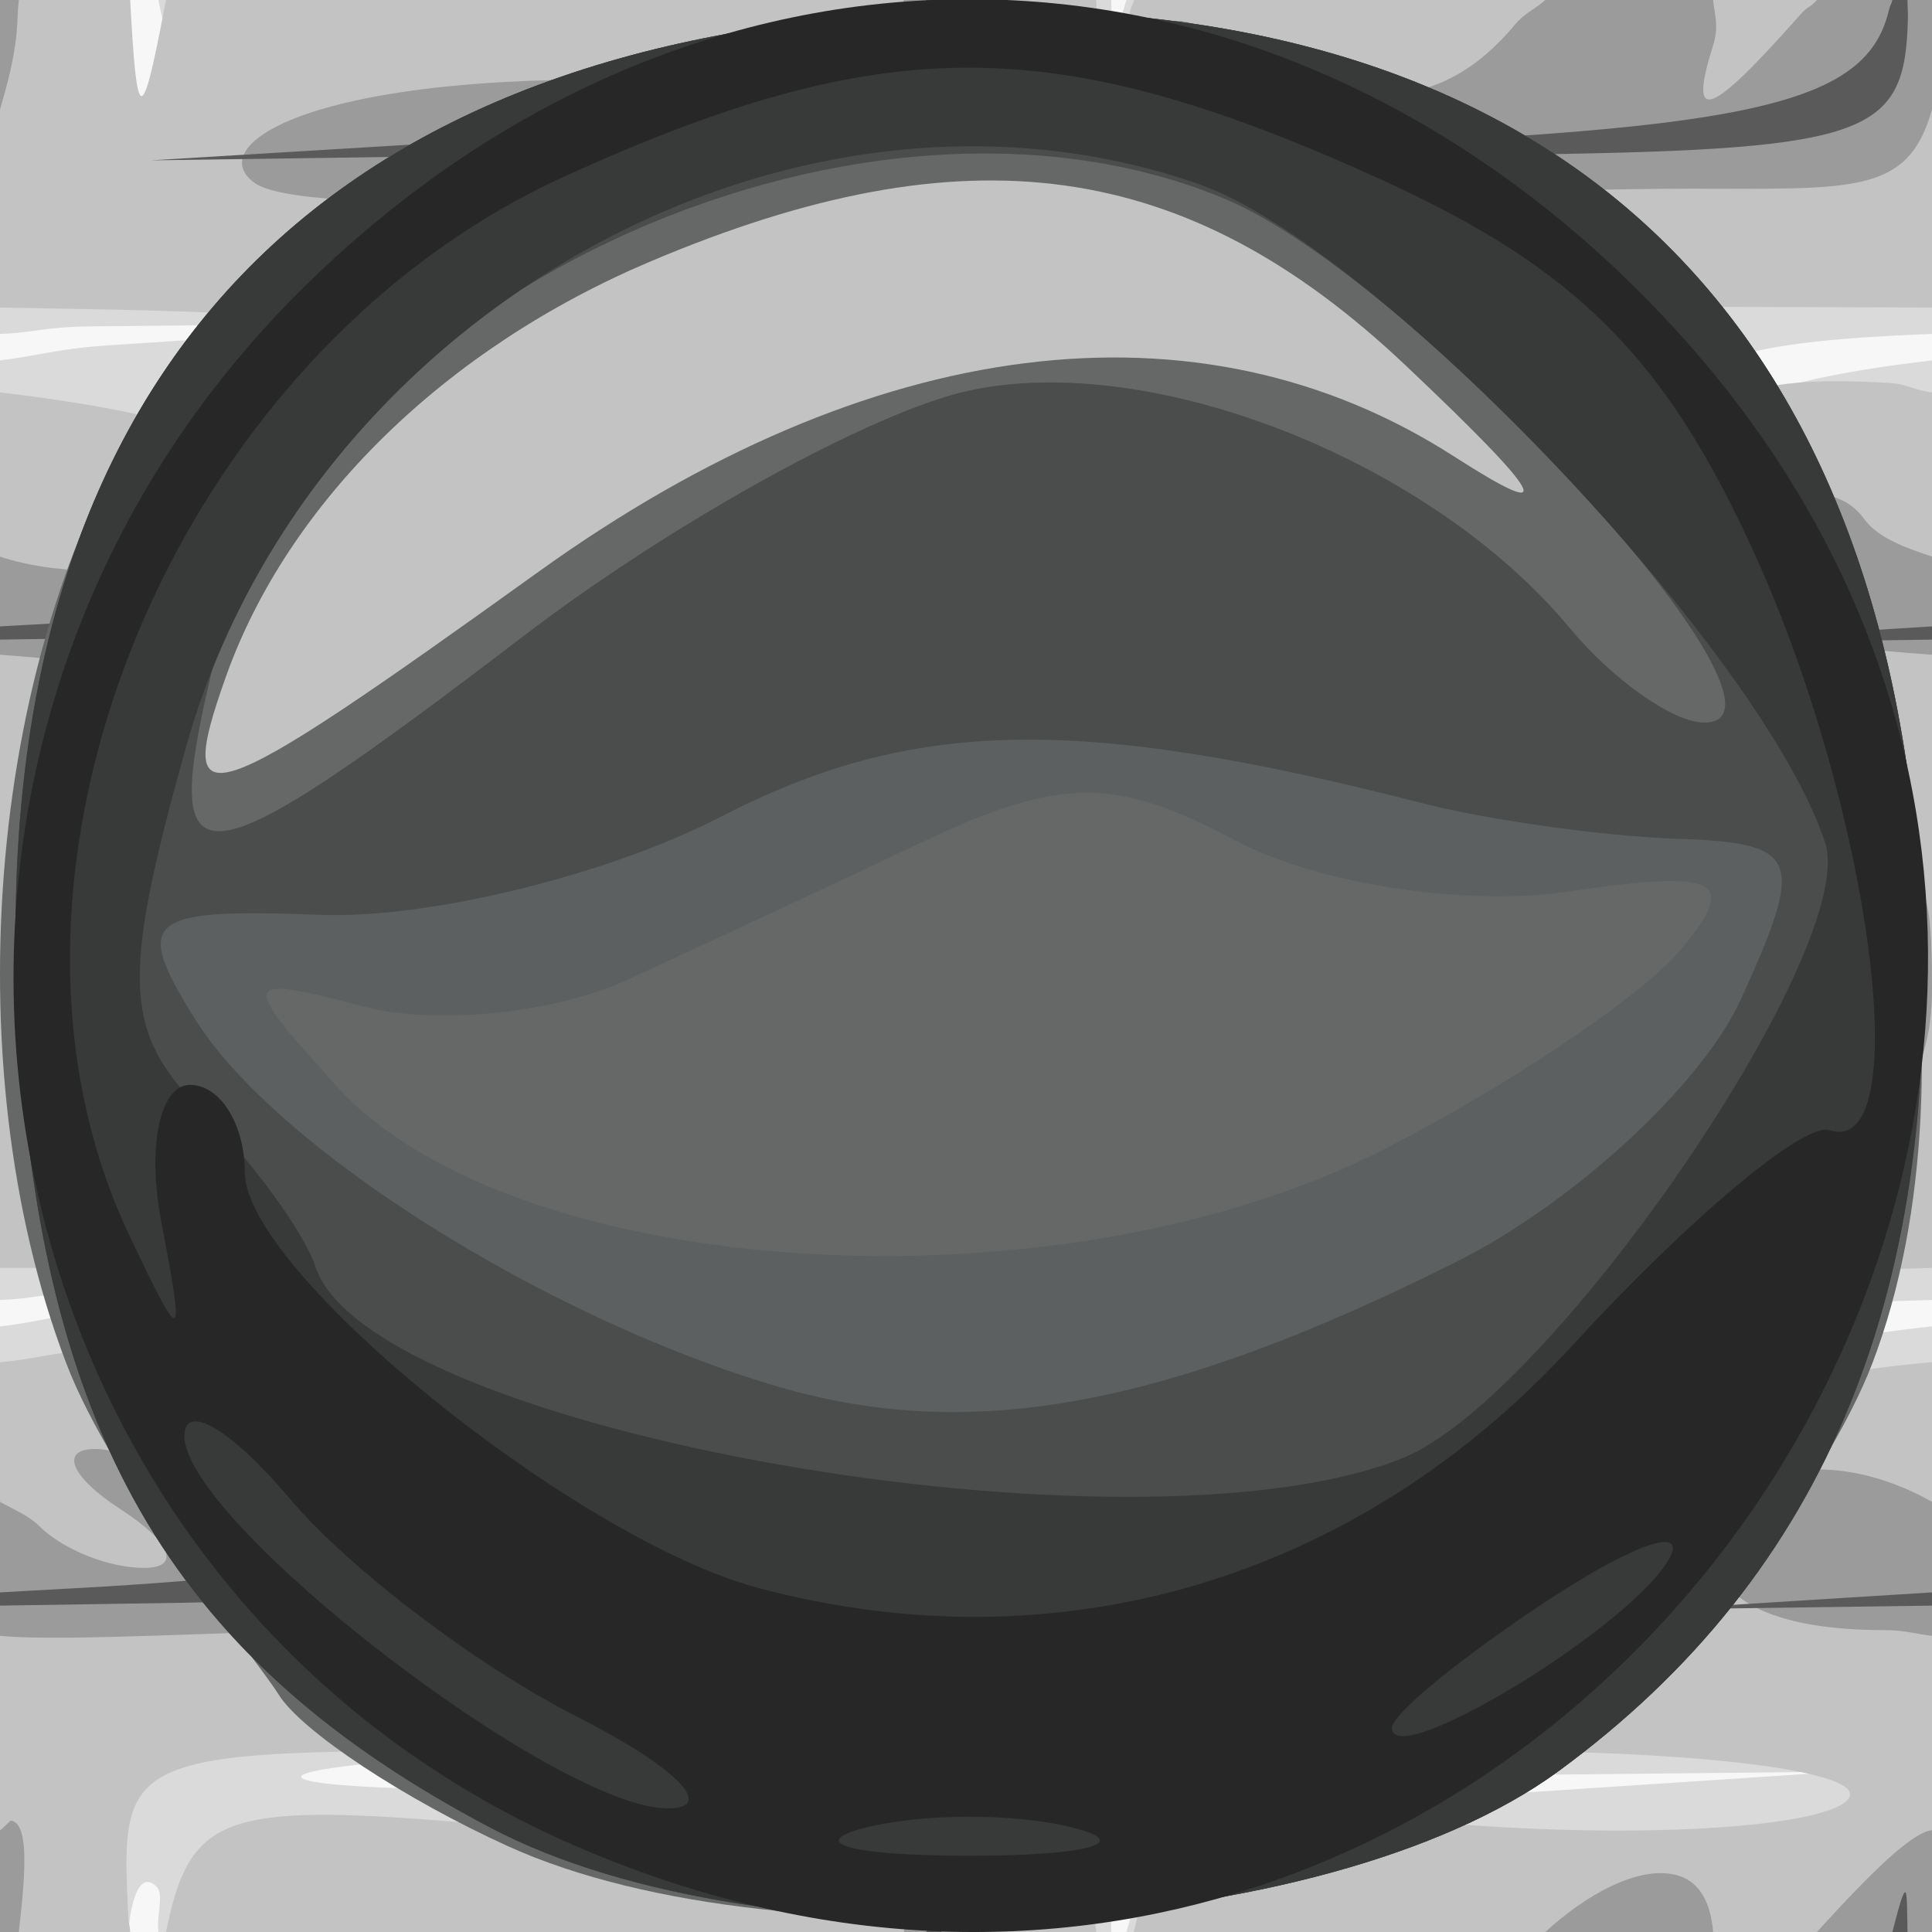
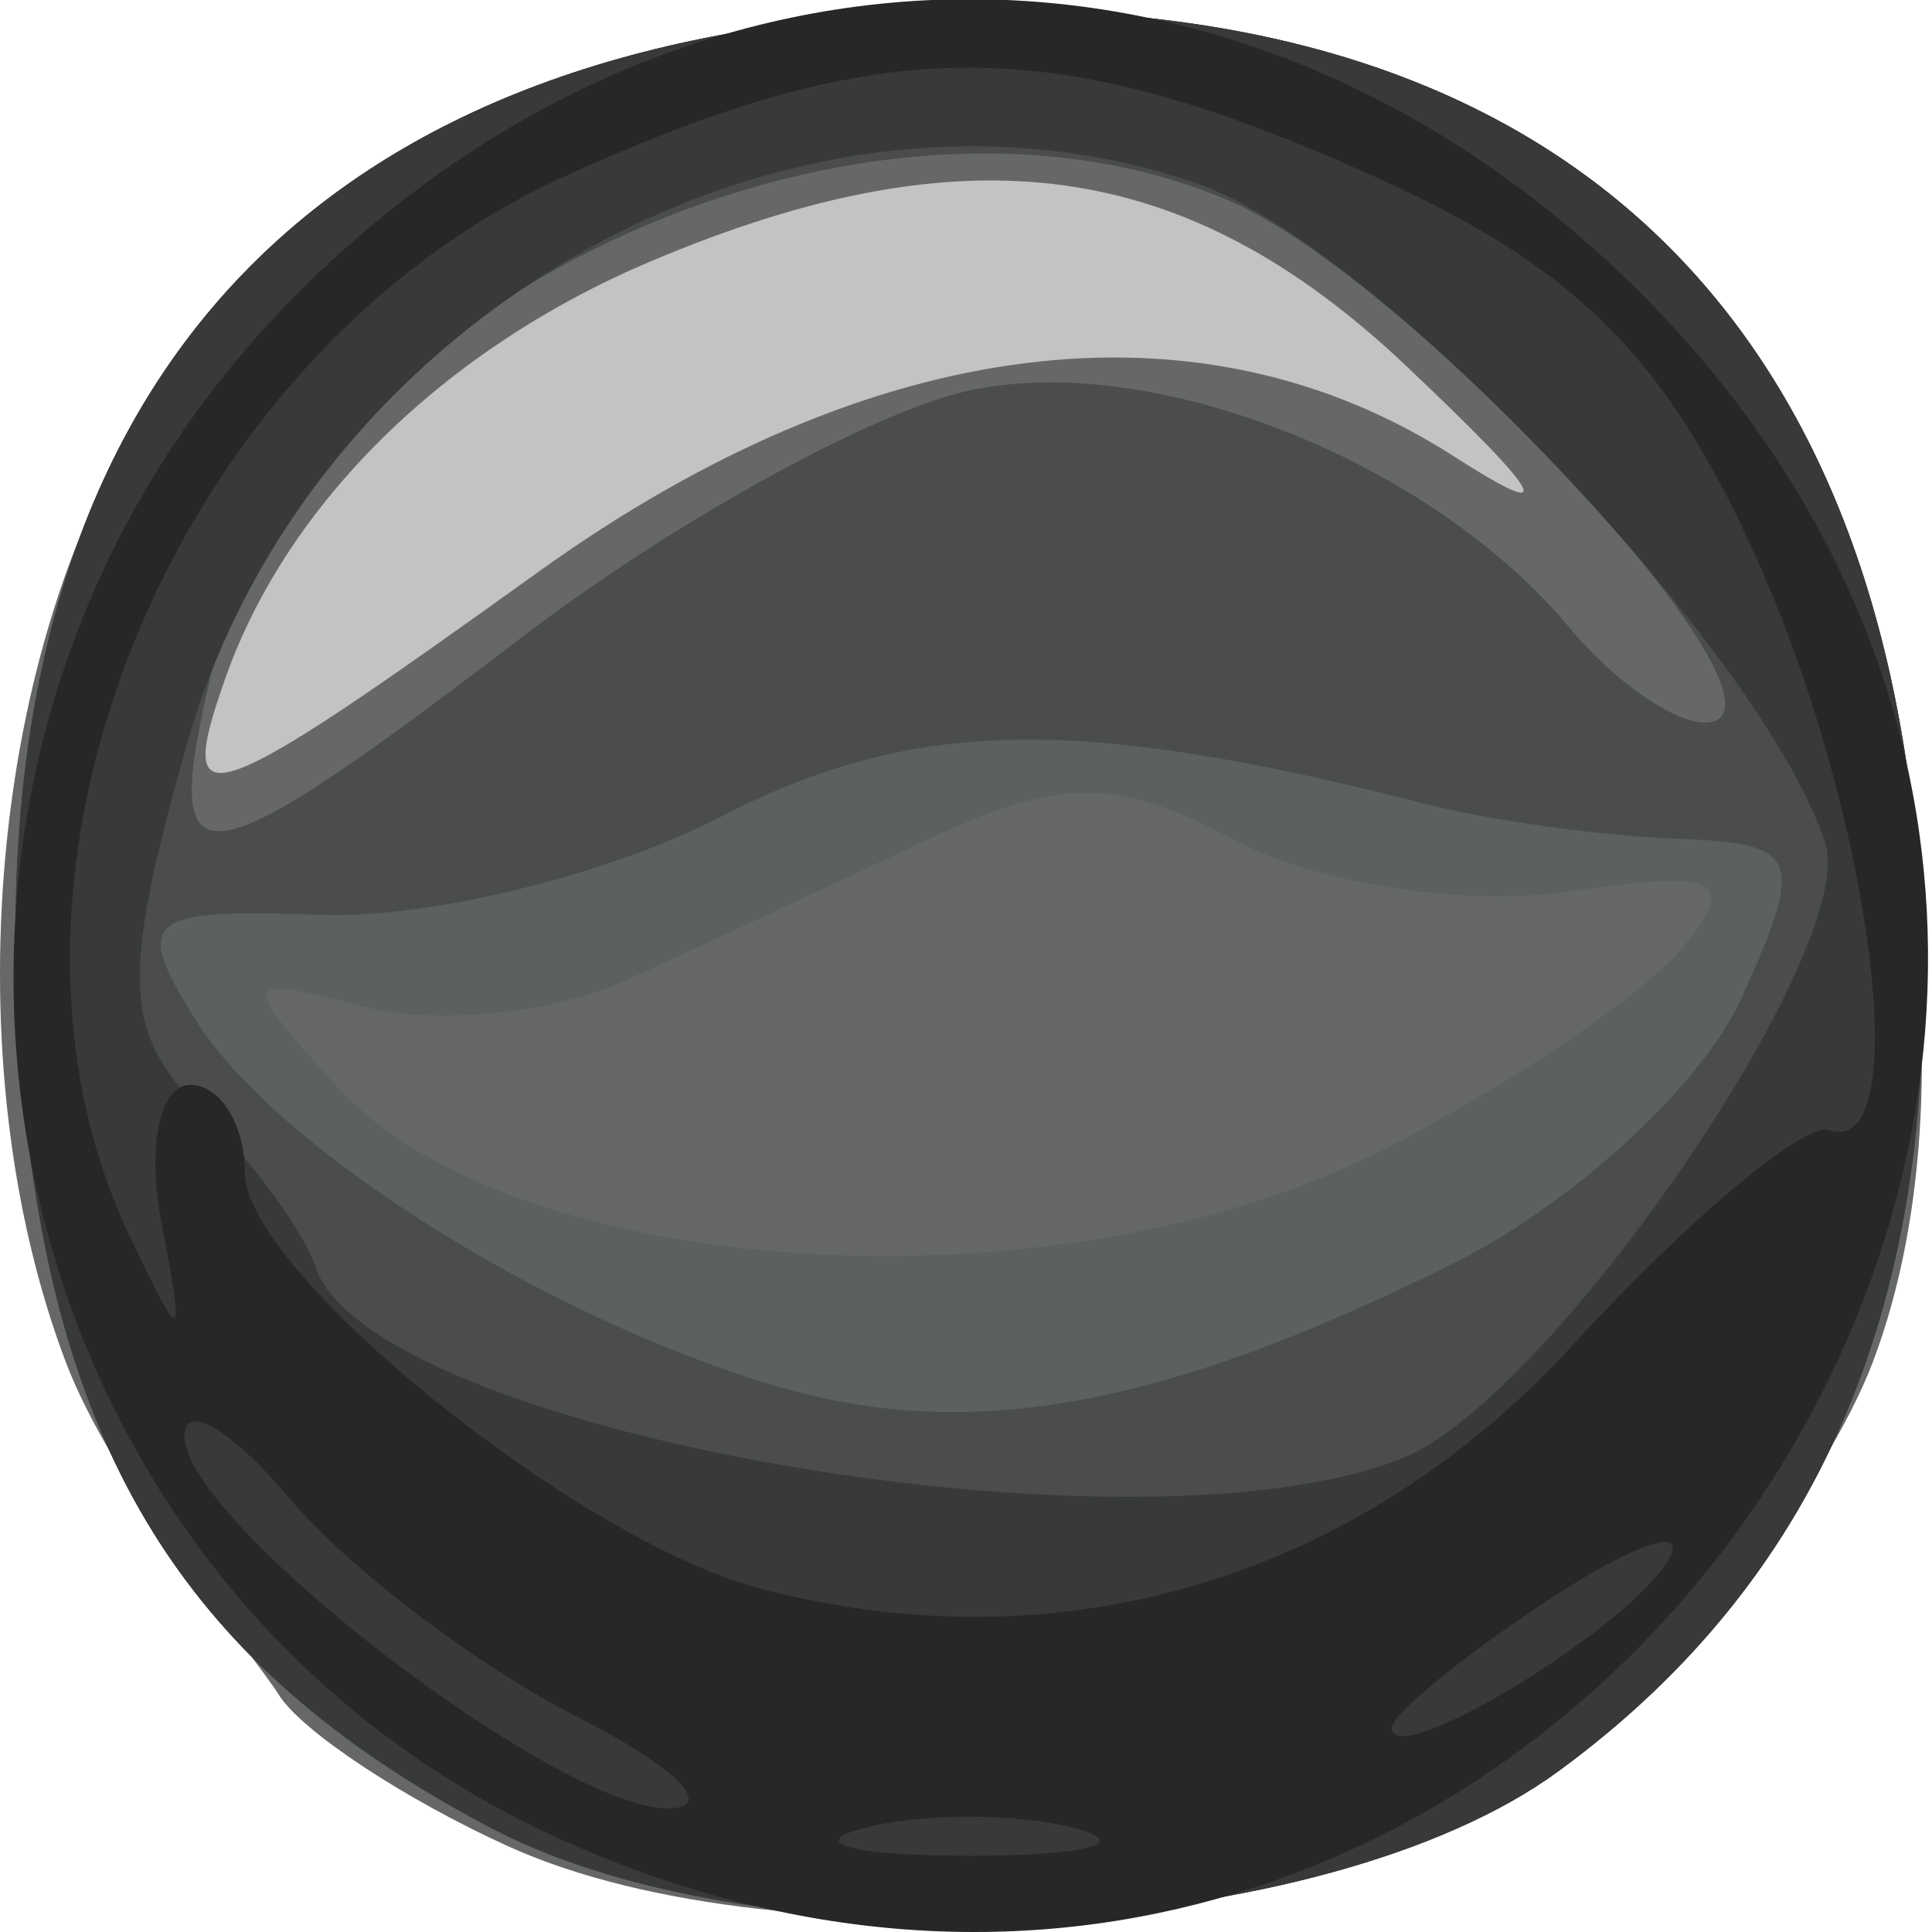
<svg xmlns="http://www.w3.org/2000/svg" xmlns:xlink="http://www.w3.org/1999/xlink" width="32px" height="32px" id="svg6030">
  <defs id="defs3">
    <linearGradient y2="301.93" x2="-11.716" y1="296.698" x1="-12.766" spreadMethod="pad" gradientTransform="scale(1.732051,0.57735)" gradientUnits="userSpaceOnUse" id="linearGradient8140" xlink:href="#linearGradient2685" />
    <linearGradient y2="264.469" x2="-14.394" y1="262.634" x1="-15.951" gradientTransform="scale(1.525896,0.655353)" gradientUnits="userSpaceOnUse" id="linearGradient8138" xlink:href="#linearGradient2615" />
    <linearGradient y2="301.783" x2="-10.865" y1="296.698" x1="-12.766" spreadMethod="pad" gradientTransform="scale(1.732051,0.57735)" gradientUnits="userSpaceOnUse" id="linearGradient8136" xlink:href="#linearGradient2685" />
    <linearGradient y2="264.469" x2="-14.394" y1="262.634" x1="-15.951" gradientTransform="scale(1.525896,0.655353)" gradientUnits="userSpaceOnUse" id="linearGradient8134" xlink:href="#linearGradient2615" />
    <linearGradient y2="302.962" x2="-10.565" y1="298.172" x1="-12.266" spreadMethod="pad" gradientTransform="scale(1.732051,0.57735)" gradientUnits="userSpaceOnUse" id="linearGradient8132" xlink:href="#linearGradient2685" />
    <linearGradient y2="264.469" x2="-14.394" y1="262.634" x1="-15.951" gradientTransform="scale(1.525896,0.655353)" gradientUnits="userSpaceOnUse" id="linearGradient8130" xlink:href="#linearGradient2615" />
    <linearGradient y2="301.414" x2="-11.016" y1="297.287" x1="-12.116" spreadMethod="pad" gradientTransform="scale(1.732051,0.57735)" gradientUnits="userSpaceOnUse" id="linearGradient8128" xlink:href="#linearGradient2685" />
    <linearGradient y2="264.469" x2="-14.394" y1="262.634" x1="-15.951" gradientTransform="scale(1.525896,0.655353)" gradientUnits="userSpaceOnUse" id="linearGradient8126" xlink:href="#linearGradient2615" />
    <linearGradient y2="302.225" x2="-11.991" y1="297.508" x1="-12.641" spreadMethod="pad" gradientTransform="scale(1.732051,0.57735)" gradientUnits="userSpaceOnUse" id="linearGradient8124" xlink:href="#linearGradient2685" />
    <linearGradient y2="264.469" x2="-14.394" y1="262.634" x1="-15.951" gradientTransform="scale(1.525896,0.655353)" gradientUnits="userSpaceOnUse" id="linearGradient8122" xlink:href="#linearGradient2615" />
    <linearGradient y2="303.11" x2="-9.89" y1="297.435" x1="-13.242" spreadMethod="pad" gradientTransform="scale(1.732051,0.57735)" gradientUnits="userSpaceOnUse" id="linearGradient8120" xlink:href="#linearGradient2685" />
    <linearGradient y2="264.469" x2="-14.394" y1="262.634" x1="-15.951" gradientTransform="scale(1.525896,0.655353)" gradientUnits="userSpaceOnUse" id="linearGradient8118" xlink:href="#linearGradient2615" />
    <linearGradient y2="302.373" x2="-11.716" y1="296.624" x1="-12.616" spreadMethod="pad" gradientTransform="scale(1.732051,0.57735)" gradientUnits="userSpaceOnUse" id="linearGradient8116" xlink:href="#linearGradient2685" />
    <linearGradient y2="264.469" x2="-14.394" y1="262.634" x1="-15.951" gradientTransform="scale(1.525896,0.655353)" gradientUnits="userSpaceOnUse" id="linearGradient8114" xlink:href="#linearGradient2615" />
    <linearGradient y2="302.225" x2="-10.065" y1="298.024" x1="-11.941" spreadMethod="pad" gradientTransform="scale(1.732051,0.57735)" gradientUnits="userSpaceOnUse" id="linearGradient8112" xlink:href="#linearGradient2685" />
    <linearGradient y2="264.469" x2="-14.394" y1="262.634" x1="-15.951" gradientTransform="scale(1.525896,0.655353)" gradientUnits="userSpaceOnUse" id="linearGradient8110" xlink:href="#linearGradient2615" />
    <pattern patternTransform="translate(0,140.3622)" id="pattern7397" xlink:href="#pattern6922" />
    <pattern patternTransform="translate(0,140.3622)" id="pattern6922" xlink:href="#pattern6914" />
    <pattern id="pattern6914" patternTransform="translate(-16,140.3622)" height="32" width="32" patternUnits="userSpaceOnUse">
      <rect transform="translate(16,-140.3622)" style="fill:#c4c4c4;fill-opacity:1;fill-rule:evenodd;stroke:none;stroke-width:0.725;stroke-linecap:square;stroke-linejoin:miter;stroke-miterlimit:4;stroke-dashoffset:0;stroke-opacity:1" id="rect6916" width="32" height="32" x="-16" y="140.362" />
    </pattern>
    <linearGradient id="linearGradient2615">
      <stop id="stop2617" offset="0" style="stop-color:#eaeaea;stop-opacity:1;" />
      <stop id="stop2619" offset="1" style="stop-color:#dfdfdf;stop-opacity:0;" />
    </linearGradient>
    <linearGradient id="linearGradient2685">
      <stop id="stop2687" offset="0" style="stop-color:#c8c8c8;stop-opacity:1;" />
      <stop id="stop2689" offset="1" style="stop-color:#919191;stop-opacity:1;" />
    </linearGradient>
  </defs>
  <g id="layer1">
-     <g id="g6227" transform="translate(14.72031,10.90972)">
-       <g transform="translate(237.2797,-180.2847)" id="g14992">
-         <path id="path14994" transform="translate(-108,-195)" d="M -144,364.375 L -144,396.375 L -112,396.375 L -112,364.375 L -144,364.375 z " style="fill:#f7f7f7;fill-opacity:1" />
-         <path id="path14996" transform="translate(-108,-195)" d="M -144,364.375 L -144,369.906 C -143.4,369.883 -143.291,369.791 -142.5,369.781 L -136.5,369.719 L -142.188,370.094 C -143.048,370.149 -143.354,370.267 -144,370.344 L -144,385.906 C -143.384,385.886 -143.327,385.791 -142.5,385.781 L -136.5,385.719 L -142.188,386.094 C -143.127,386.154 -143.334,386.271 -144,386.344 L -144,396.375 L -141.875,396.375 C -141.822,395.757 -141.66,395.371 -141.406,395.625 C -141.278,395.754 -141.416,396.123 -141.375,396.375 L -125.594,396.375 C -125.594,396.191 -125.609,396.192 -125.594,395.875 C -125.507,394.117 -124.775,393.844 -119.5,393.781 L -113.5,393.719 L -119.188,394.094 C -123.522,394.374 -124.967,394.857 -125.281,396.156 C -125.319,396.312 -125.313,396.262 -125.344,396.375 L -112,396.375 L -112,386.344 C -114.827,386.652 -115.995,387.11 -116.281,388.656 C -116.621,390.49 -116.674,390.455 -116.594,388.375 C -116.375,385.928 -115.618,386.025 -112,385.906 L -112,370.344 C -114.611,370.652 -116.03,371.115 -116.281,372.156 C -116.575,373.373 -116.664,373.303 -116.594,371.875 C -116.52,370.38 -115.4,370.038 -112,369.906 L -112,364.375 L -125.344,364.375 C -125.501,364.951 -125.592,364.914 -125.594,364.375 L -141.375,364.375 C -141.31,364.775 -141.135,365.12 -141.312,365.562 C -141.632,366.36 -141.858,366.102 -141.906,364.938 C -141.917,364.688 -141.891,364.566 -141.875,364.375 L -144,364.375 z M -120.5,369.719 L -126.188,370.094 C -130.522,370.374 -131.967,370.857 -132.281,372.156 C -132.575,373.373 -132.664,373.303 -132.594,371.875 C -132.507,369.617 -131.775,369.844 -126.5,369.781 L -120.5,369.719 z M -129.5,377.719 L -135.188,378.094 C -139.522,378.374 -140.967,378.857 -141.281,380.156 C -141.575,381.373 -141.664,381.303 -141.594,379.875 C -141.507,378.117 -140.775,377.844 -135.5,377.781 L -129.5,377.719 z M -113.5,377.719 L -119.188,378.094 C -123.522,378.374 -124.967,378.857 -125.281,380.156 C -125.575,381.373 -125.664,381.303 -125.594,379.875 C -125.507,378.117 -124.775,377.844 -119.5,377.781 L -113.5,377.719 z M -118.5,385.688 L -125.188,386.062 C -130.466,386.358 -131.956,386.81 -132.281,388.156 C -132.576,389.377 -132.664,389.307 -132.594,387.875 C -132.506,386.083 -131.772,385.853 -125.5,385.781 L -118.5,385.688 z M -138.25,393.625 C -136.463,393.403 -133.537,393.403 -131.75,393.625 C -129.963,393.847 -131.425,394.031 -135,394.031 C -138.575,394.031 -140.037,393.847 -138.25,393.625 z " style="fill:#dadada;fill-opacity:1" />
-         <path id="path14998" transform="translate(-108,-195)" d="M -144,364.375 L -144,369.469 L -142.25,369.5 C -138.537,369.575 -136.504,369.823 -137.75,370.062 C -139.057,370.314 -139.761,370.969 -139.375,371.594 C -138.932,372.311 -139.163,372.365 -140.094,371.781 C -140.751,371.369 -142.459,371.051 -144,370.875 L -144,385.375 L -142.344,385.375 C -134.554,385.375 -134.369,386.493 -142.125,386.719 C -143.101,386.747 -143.338,386.881 -144,386.938 L -144,396.375 L -141.844,396.375 C -141.851,396.234 -141.867,396.286 -141.875,396.125 C -142.011,393.382 -141.983,393.36 -135.25,393.375 C -131.387,393.384 -129.047,393.753 -129.781,394.219 C -130.487,394.667 -133.251,394.827 -135.938,394.594 C -140.29,394.215 -140.847,394.398 -141.25,396.375 L -125.844,396.375 C -125.851,396.236 -125.867,396.285 -125.875,396.125 C -126.01,393.391 -125.959,393.375 -119.438,393.375 C -115.83,393.375 -113.103,393.717 -113.375,394.156 C -113.647,394.596 -116.325,394.818 -119.344,394.625 C -124.215,394.314 -124.817,394.475 -125.219,396.375 L -112,396.375 L -112,386.938 C -114.538,387.156 -115.601,387.603 -116.094,389.375 C -116.735,391.682 -116.814,391.623 -116.906,388.625 L -116.75,385.531 L -112,385.375 L -112,370.875 C -112.271,370.844 -112.425,370.734 -112.688,370.719 C -115.241,370.568 -115.975,370.955 -116.312,372.688 C -116.654,374.441 -116.765,374.352 -116.875,372.125 L -116.828,369.453 L -112,369.469 L -112,364.375 L -125.219,364.375 C -125.235,364.45 -125.266,364.482 -125.281,364.562 C -125.645,366.465 -125.734,366.356 -125.844,364.375 L -141.25,364.375 C -141.262,364.436 -141.269,364.467 -141.281,364.531 C -141.66,366.523 -141.734,366.414 -141.844,364.375 L -144,364.375 z M -126.344,369.375 C -122.677,369.375 -119.964,369.652 -120.312,370 C -120.661,370.348 -123.249,370.625 -126.062,370.625 C -130.335,370.625 -131.317,370.982 -132.031,372.75 C -132.815,374.691 -132.88,374.647 -132.938,372.125 C -132.948,371.667 -133.167,370.479 -132.231,369.719 C -131.075,368.78 -127.453,369.375 -126.344,369.375 z M -135.344,377.375 C -131.677,377.375 -128.929,377.617 -129.25,377.938 C -129.571,378.258 -132.223,378.578 -135.156,378.625 C -139.643,378.697 -140.609,379.031 -141.156,380.781 C -141.715,382.569 -141.821,382.488 -141.906,380.125 C -142.005,377.39 -141.974,377.375 -135.344,377.375 z M -119.344,377.375 C -111.347,377.375 -111.293,378.316 -119.281,378.5 C -124.15,378.612 -124.951,378.911 -125.312,380.75 C -125.639,382.41 -125.768,382.279 -125.875,380.125 C -126.011,377.386 -125.983,377.375 -119.344,377.375 z M -132.938,385.688 L -125.75,385.375 C -121.763,385.383 -119.037,385.743 -119.688,386.156 C -120.338,386.57 -123.344,386.817 -126.375,386.719 C -131.295,386.56 -131.936,386.758 -132.312,388.688 C -132.653,390.432 -132.765,390.345 -132.875,388.125 L -132.938,385.688 z " style="fill:#c3c3c3;fill-opacity:1" />
-         <path id="path15000" transform="translate(-108,-195)" d="M -144,364.375 L -144,366.188 C -143.912,365.875 -143.815,365.566 -143.75,365.125 C -143.702,364.797 -143.718,364.64 -143.688,364.375 L -144,364.375 z M -139.781,367.406 C -138.741,368.15 -128.681,367.439 -127.875,366.562 C -127.579,366.24 -127.629,365.314 -127.906,364.375 L -129.031,364.375 C -129.236,365.543 -130.029,365.822 -132.75,365.719 C -138.686,365.494 -140.695,366.754 -139.781,367.406 z M -118.406,364.375 C -118.572,364.526 -118.748,364.591 -118.906,364.781 C -120.137,366.264 -121.674,366.316 -123.781,365 C -124.597,364.49 -124.957,364.684 -124.781,365.531 C -124.63,366.26 -123.406,367.1 -122.062,367.375 C -120.719,367.65 -118.051,367.5 -116,367.5 C -113.293,367.5 -112.397,367.603 -112,366.188 L -112,364.375 L -113.906,364.375 C -114.044,364.527 -114.035,364.452 -114.188,364.625 C -115.697,366.329 -116.043,366.45 -115.625,365.125 C -115.524,364.806 -115.605,364.608 -115.625,364.375 L -118.406,364.375 z M -135.906,370.469 C -136.474,370.342 -137.266,370.896 -138.188,372.156 C -139.263,373.627 -142.235,374.183 -144,373.594 L -144,375.219 C -143.169,375.278 -142.473,375.375 -141.5,375.375 C -135.233,375.375 -135,375.285 -135,372.875 C -135,371.409 -135.338,370.595 -135.906,370.469 z M -120.312,370.781 C -121.309,370.635 -122.371,371.206 -122.688,372.031 C -123.024,372.909 -124.037,373.316 -125.125,373.031 C -126.149,372.764 -127.254,372.97 -127.562,373.469 C -127.871,373.967 -128.657,374.352 -129.312,374.344 C -130.028,374.335 -129.901,373.957 -129,373.375 C -127.787,372.591 -127.931,372.387 -129.75,372.375 C -133.324,372.351 -131.887,374.817 -128,375.375 L -119,375.375 L -119,373.75 C -119,372.987 -119,371.375 -120.312,370.781 z M -113.875,372.562 C -114.788,372.498 -116,373.364 -116,374.406 C -116,374.783 -114.222,375.061 -112,375.219 L -112,373.594 C -112.451,373.443 -112.896,373.284 -113.125,372.969 C -113.31,372.714 -113.571,372.584 -113.875,372.562 z M -129.219,378.375 C -129.77,378.375 -129.983,379.275 -129.688,380.406 C -129.248,382.086 -129.412,382.267 -130.562,381.312 C -131.337,380.67 -132.691,380.415 -133.562,380.75 C -134.434,381.085 -135.966,380.911 -136.969,380.375 C -138.282,379.672 -139.111,379.81 -139.969,380.844 C -140.624,381.633 -140.957,382.626 -140.688,383.062 C -140.418,383.499 -137.45,383.625 -133.938,383.625 L -128.031,383.562 L -127.812,381.125 C -128.034,379.613 -128.667,378.375 -129.219,378.375 z M -112.312,378.938 C -112.582,378.772 -113.082,379.028 -113.938,379.562 C -115.002,380.227 -115.595,381.235 -115.25,381.812 C -114.905,382.39 -115.269,382.326 -116.062,381.688 C -117.841,380.256 -124.942,380.362 -124.688,381.812 C -124.586,382.392 -122.7,383.097 -120.5,383.375 C -114.187,384.172 -112,383.501 -112,380.75 C -112,379.693 -112.043,379.103 -112.312,378.938 z M -118.812,381.688 C -118.015,382.007 -118.241,382.233 -119.406,382.281 C -120.46,382.325 -121.051,382.082 -120.719,381.75 C -120.386,381.418 -119.534,381.399 -118.812,381.688 z M -135.156,386.438 C -135.569,386.202 -136.161,386.603 -136.625,387.812 C -136.942,388.64 -137.84,388.974 -138.75,388.625 C -139.906,388.181 -140.124,388.399 -139.531,389.438 C -138.875,390.587 -138.972,390.637 -140.062,389.625 C -140.803,388.938 -141.86,388.367 -142.438,388.375 C -143.015,388.383 -142.825,388.842 -142,389.375 C -141.175,389.908 -140.998,390.335 -141.594,390.344 C -142.19,390.352 -142.963,390.037 -143.344,389.656 C -143.527,389.473 -143.773,389.379 -144,389.25 L -144,391.469 C -142.941,391.577 -139.806,391.375 -138.188,391.375 C -135.843,391.375 -135.131,390.867 -134.75,388.875 C -134.496,387.546 -134.744,386.673 -135.156,386.438 z M -119.75,386.781 C -120.162,387.194 -120.5,388.029 -120.5,388.625 C -120.5,389.221 -121.111,389.902 -121.875,390.156 C -122.836,390.476 -126.775,390.058 -128.25,389.094 C -130.431,387.667 -130.844,387.621 -130.375,388.844 C -130.041,389.714 -130.37,390.397 -131.156,390.438 C -131.903,390.476 -131.647,390.837 -130.594,391.25 C -129.541,391.663 -127.741,391.912 -126.594,391.781 C -125.447,391.651 -123.263,391.483 -121.75,391.438 C -119.458,391.368 -119,390.91 -119,388.688 C -119,387.221 -119.338,386.369 -119.75,386.781 z M -114.031,388.719 C -114.937,388.772 -115.656,389.179 -115.656,389.906 C -115.656,390.859 -114.658,391.375 -112.781,391.375 C -112.45,391.375 -112.278,391.44 -112,391.469 L -112,389.25 C -112.63,388.892 -113.366,388.679 -114.031,388.719 z M -128.781,394.375 C -128.892,394.375 -128.902,394.875 -128.938,395.875 C -128.945,396.082 -129.002,396.208 -129.031,396.375 L -127.906,396.375 C -127.957,396.203 -127.962,396.045 -128.031,395.875 C -128.439,394.875 -128.67,394.375 -128.781,394.375 z M -143.812,394.531 C -143.839,394.526 -143.969,394.684 -144,394.688 L -144,396.375 L -143.688,396.375 C -143.562,395.291 -143.535,394.588 -143.812,394.531 z M -121.812,394.688 C -122.534,394.399 -123.386,394.418 -123.719,394.75 C -124.051,395.082 -123.46,395.325 -122.406,395.281 C -121.241,395.233 -121.015,395.007 -121.812,394.688 z M -112,394.688 C -112.328,394.727 -112.974,395.349 -113.906,396.375 L -112,396.375 L -112,394.688 z M -116.375,395.406 C -116.938,395.347 -117.692,395.726 -118.406,396.375 L -115.625,396.375 C -115.671,395.831 -115.889,395.457 -116.375,395.406 z " style="fill:#9b9b9b;fill-opacity:1" />
-         <path id="path15002" transform="translate(-108,-195)" d="M -128.656,364.375 C -128.683,364.478 -128.686,364.427 -128.719,364.562 C -129.038,365.885 -130.512,366.361 -135.312,366.656 L -141.5,367.031 L -135,366.938 C -129.229,366.863 -128.494,366.651 -128.406,364.875 C -128.391,364.566 -128.404,364.562 -128.406,364.375 L -128.656,364.375 z M -112.656,364.375 C -112.683,364.478 -112.686,364.427 -112.719,364.562 C -113.038,365.885 -114.512,366.361 -119.312,366.656 L -125.5,367.031 L -119,366.938 C -113.229,366.863 -112.493,366.651 -112.406,364.875 C -112.391,364.566 -112.404,364.562 -112.406,364.375 L -112.656,364.375 z M -135.438,371.719 C -135.488,371.671 -135.572,371.954 -135.719,372.562 C -136.038,373.885 -137.512,374.361 -142.312,374.656 L -144,374.75 L -144,374.969 L -142,374.938 C -136.229,374.863 -135.494,374.651 -135.406,372.875 C -135.371,372.161 -135.387,371.766 -135.438,371.719 z M -119.438,371.719 C -119.488,371.671 -119.572,371.954 -119.719,372.562 C -120.038,373.885 -121.512,374.361 -126.312,374.656 L -132.5,375.031 L -126,374.938 C -120.229,374.863 -119.493,375.513 -119.406,372.875 C -119.371,372.161 -119.387,371.766 -119.438,371.719 z M -112,374.75 L -116.5,375.031 L -112,374.969 L -112,374.75 z M -128.438,379.719 C -128.488,379.671 -128.572,379.954 -128.719,380.562 C -129.038,381.885 -130.512,382.361 -135.312,382.656 L -141.5,383.031 L -135,382.938 C -127.979,383.238 -128.494,382.651 -128.406,380.875 C -128.371,380.161 -128.387,379.766 -128.438,379.719 z M -112.438,379.719 C -112.488,379.671 -112.572,379.954 -112.719,380.562 C -113.038,381.885 -114.512,382.361 -119.312,382.656 L -125.5,383.031 L -119,382.938 C -113.229,382.863 -112.493,382.651 -112.406,380.875 C -112.371,380.161 -112.387,379.766 -112.438,379.719 z M -135.438,387.719 C -135.488,387.671 -135.572,387.954 -135.719,388.562 C -136.038,389.885 -137.512,390.361 -142.312,390.656 L -144,390.75 L -144,390.969 L -142,390.938 C -136.229,390.863 -135.494,390.651 -135.406,388.875 C -135.371,388.161 -135.387,387.766 -135.438,387.719 z M -119.438,387.719 C -119.488,387.671 -119.572,387.954 -119.719,388.562 C -120.038,389.885 -121.512,390.361 -126.312,390.656 L -132.5,391.031 L -126,390.938 C -120.229,390.863 -119.493,390.651 -119.406,388.875 C -119.371,388.161 -119.387,387.766 -119.438,387.719 z M -112,390.75 L -116.5,391.031 L -112,390.969 L -112,390.75 z M -128.438,395.719 C -128.477,395.682 -128.563,396.015 -128.656,396.375 L -128.406,396.375 C -128.41,396.129 -128.409,395.746 -128.438,395.719 z M -112.438,395.719 C -112.477,395.682 -112.563,396.015 -112.656,396.375 L -112.406,396.375 C -112.41,396.129 -112.409,395.746 -112.438,395.719 z " style="fill:#5a5a5a;fill-opacity:1" />
-       </g>
-     </g>
+     <g id="g6227" transform="translate(14.72031,10.90972)" />
    <g id="g6016" transform="translate(-207.9453,-252.3931)">
      <path id="path6018" d="M 222.231,254.448 C 218.575,255.073 208.169,261.385 210.169,265.385 C 212.169,269.385 219.856,265.698 221.856,265.698 C 223.856,265.698 237.856,264.698 235.856,260.698 C 233.856,256.698 225.888,253.823 222.231,254.448 z " style="fill:#c3c3c3;fill-opacity:1;fill-rule:evenodd;stroke:none;stroke-width:1px;stroke-linecap:butt;stroke-linejoin:miter;stroke-opacity:1" />
      <path style="fill:#666868;fill-opacity:1" d="M 216.37,282.977 C 214.649,282.197 212.935,281.065 212.561,280.461 C 212.188,279.857 209.822,277.023 209.039,274.964 C 207.143,269.978 207.77,262.98 210.47,259.002 C 211.99,256.762 215.6,254.177 218.625,253.347 C 223.847,251.915 234.158,255.131 236.571,258.687 C 239.229,262.604 240.844,270.012 238.961,274.964 C 238.178,277.023 235.589,280.346 233.962,281.548 C 230.256,284.289 220.939,285.045 216.37,282.977 z M 216.867,261.862 C 222.355,257.919 227.799,257.233 232.027,259.952 C 233.78,261.078 233.549,260.642 231.234,258.452 C 227.594,255.008 223.958,254.506 218.718,256.724 C 215.315,258.164 212.711,260.714 211.683,263.612 C 210.829,266.022 211.297,265.864 216.867,261.862 z " id="path6020" />
      <path style="fill:#5d6060;fill-opacity:1" d="M 216.071,282.667 C 210.891,279.94 208.685,276.258 208.26,269.626 C 207.594,259.24 212.679,253.267 222.737,252.622 C 233.122,251.956 239.095,257.041 239.74,267.099 C 240.164,273.702 238.22,278.459 233.763,281.726 C 229.894,284.563 220.611,285.057 216.071,282.667 z M 230.857,271.435 C 232.934,270.375 235.155,268.88 235.793,268.112 C 236.751,266.957 236.423,266.793 233.894,267.164 C 232.213,267.411 229.749,267.031 228.419,266.319 C 226.438,265.258 225.502,265.26 223.25,266.327 C 221.738,267.044 219.517,268.08 218.316,268.63 C 217.114,269.18 215.16,269.376 213.974,269.066 C 211.922,268.529 211.899,268.594 213.512,270.375 C 216.458,273.631 225.473,274.182 230.857,271.435 z M 216.616,262.929 C 219.088,261.041 222.404,259.213 223.983,258.866 C 227.02,258.199 231.644,260.023 233.945,262.796 C 234.66,263.658 235.663,264.362 236.173,264.362 C 238.119,264.362 231.382,257.002 228.232,255.686 C 222.09,253.119 212.873,257.468 211.429,263.612 C 210.597,267.155 211.182,267.078 216.616,262.929 z " id="path6022" />
      <path style="fill:#4b4d4d;fill-opacity:1" d="M 216.071,282.667 C 210.891,279.94 208.685,276.258 208.26,269.626 C 207.594,259.24 212.679,253.267 222.737,252.622 C 233.122,251.956 239.095,257.041 239.74,267.099 C 240.164,273.702 238.22,278.459 233.763,281.726 C 229.894,284.563 220.611,285.057 216.071,282.667 z M 232.053,273.3 C 234.007,272.323 236.135,270.361 236.781,268.942 C 237.851,266.595 237.756,266.355 235.729,266.286 C 234.503,266.244 232.6,265.978 231.5,265.696 C 225.795,264.232 223.049,264.286 219.886,265.921 C 218.028,266.882 215.049,267.613 213.265,267.546 C 210.347,267.436 210.138,267.61 211.179,269.277 C 212.514,271.414 216.994,274.236 220.843,275.363 C 224.023,276.294 227.262,275.698 232.053,273.3 z M 216.616,262.929 C 219.088,261.041 222.404,259.213 223.983,258.866 C 227.02,258.199 231.644,260.023 233.945,262.796 C 234.66,263.658 235.663,264.362 236.173,264.362 C 238.119,264.362 231.382,257.002 228.232,255.686 C 222.09,253.119 212.873,257.468 211.429,263.612 C 210.597,267.155 211.182,267.078 216.616,262.929 z " id="path6024" />
      <path style="fill:#383a3a;fill-opacity:1" d="M 216.071,282.667 C 210.891,279.94 208.685,276.258 208.26,269.626 C 207.594,259.24 212.679,253.267 222.737,252.622 C 233.122,251.956 239.095,257.041 239.74,267.099 C 240.164,273.702 238.22,278.459 233.763,281.726 C 229.894,284.563 220.611,285.057 216.071,282.667 z M 231.183,276.542 C 233.631,275.553 238.745,268.103 238.176,266.354 C 237.149,263.201 230.747,256.47 227.797,255.441 C 221.082,253.101 213.04,257.578 211.023,264.778 C 209.947,268.624 209.986,269.491 211.294,270.799 C 212.134,271.639 212.98,272.801 213.173,273.38 C 214.081,276.104 226.757,278.33 231.183,276.542 z " id="path6026" />
      <path style="fill:#272727;fill-opacity:1" d="M 217.45,282.956 C 207.361,278.561 204.978,265.149 212.882,257.245 C 219.369,250.758 228.631,250.758 235.118,257.245 C 247.529,269.656 233.566,289.975 217.45,282.956 z M 225.75,282.673 C 224.787,282.421 223.213,282.421 222.25,282.673 C 221.287,282.924 222.075,283.13 224,283.13 C 225.925,283.13 226.713,282.924 225.75,282.673 z M 217.5,280.826 C 215.85,279.988 213.713,278.366 212.75,277.221 C 211.787,276.077 211,275.608 211,276.179 C 211,277.6 217.148,282.339 219,282.345 C 219.825,282.348 219.15,281.664 217.5,280.826 z M 235.567,278.253 C 235.941,277.649 235.066,277.928 233.623,278.873 C 232.18,279.819 231,280.781 231,281.012 C 231,281.736 234.854,279.407 235.567,278.253 z M 233.993,274.674 C 235.915,272.577 237.828,270.975 238.244,271.112 C 239.688,271.59 238.945,265.838 237.012,261.578 C 235.528,258.308 234.054,256.835 230.784,255.35 C 225.415,252.914 222.604,252.905 217.309,255.309 C 210.803,258.262 207.255,266.893 210.091,272.862 C 210.976,274.726 211.012,274.709 210.614,272.612 C 210.379,271.375 210.595,270.362 211.094,270.362 C 211.592,270.362 212,271.014 212,271.811 C 212,273.452 217.474,277.884 220.5,278.693 C 225.489,280.026 230.438,278.552 233.993,274.674 z " id="path6028" />
    </g>
  </g>
</svg>
